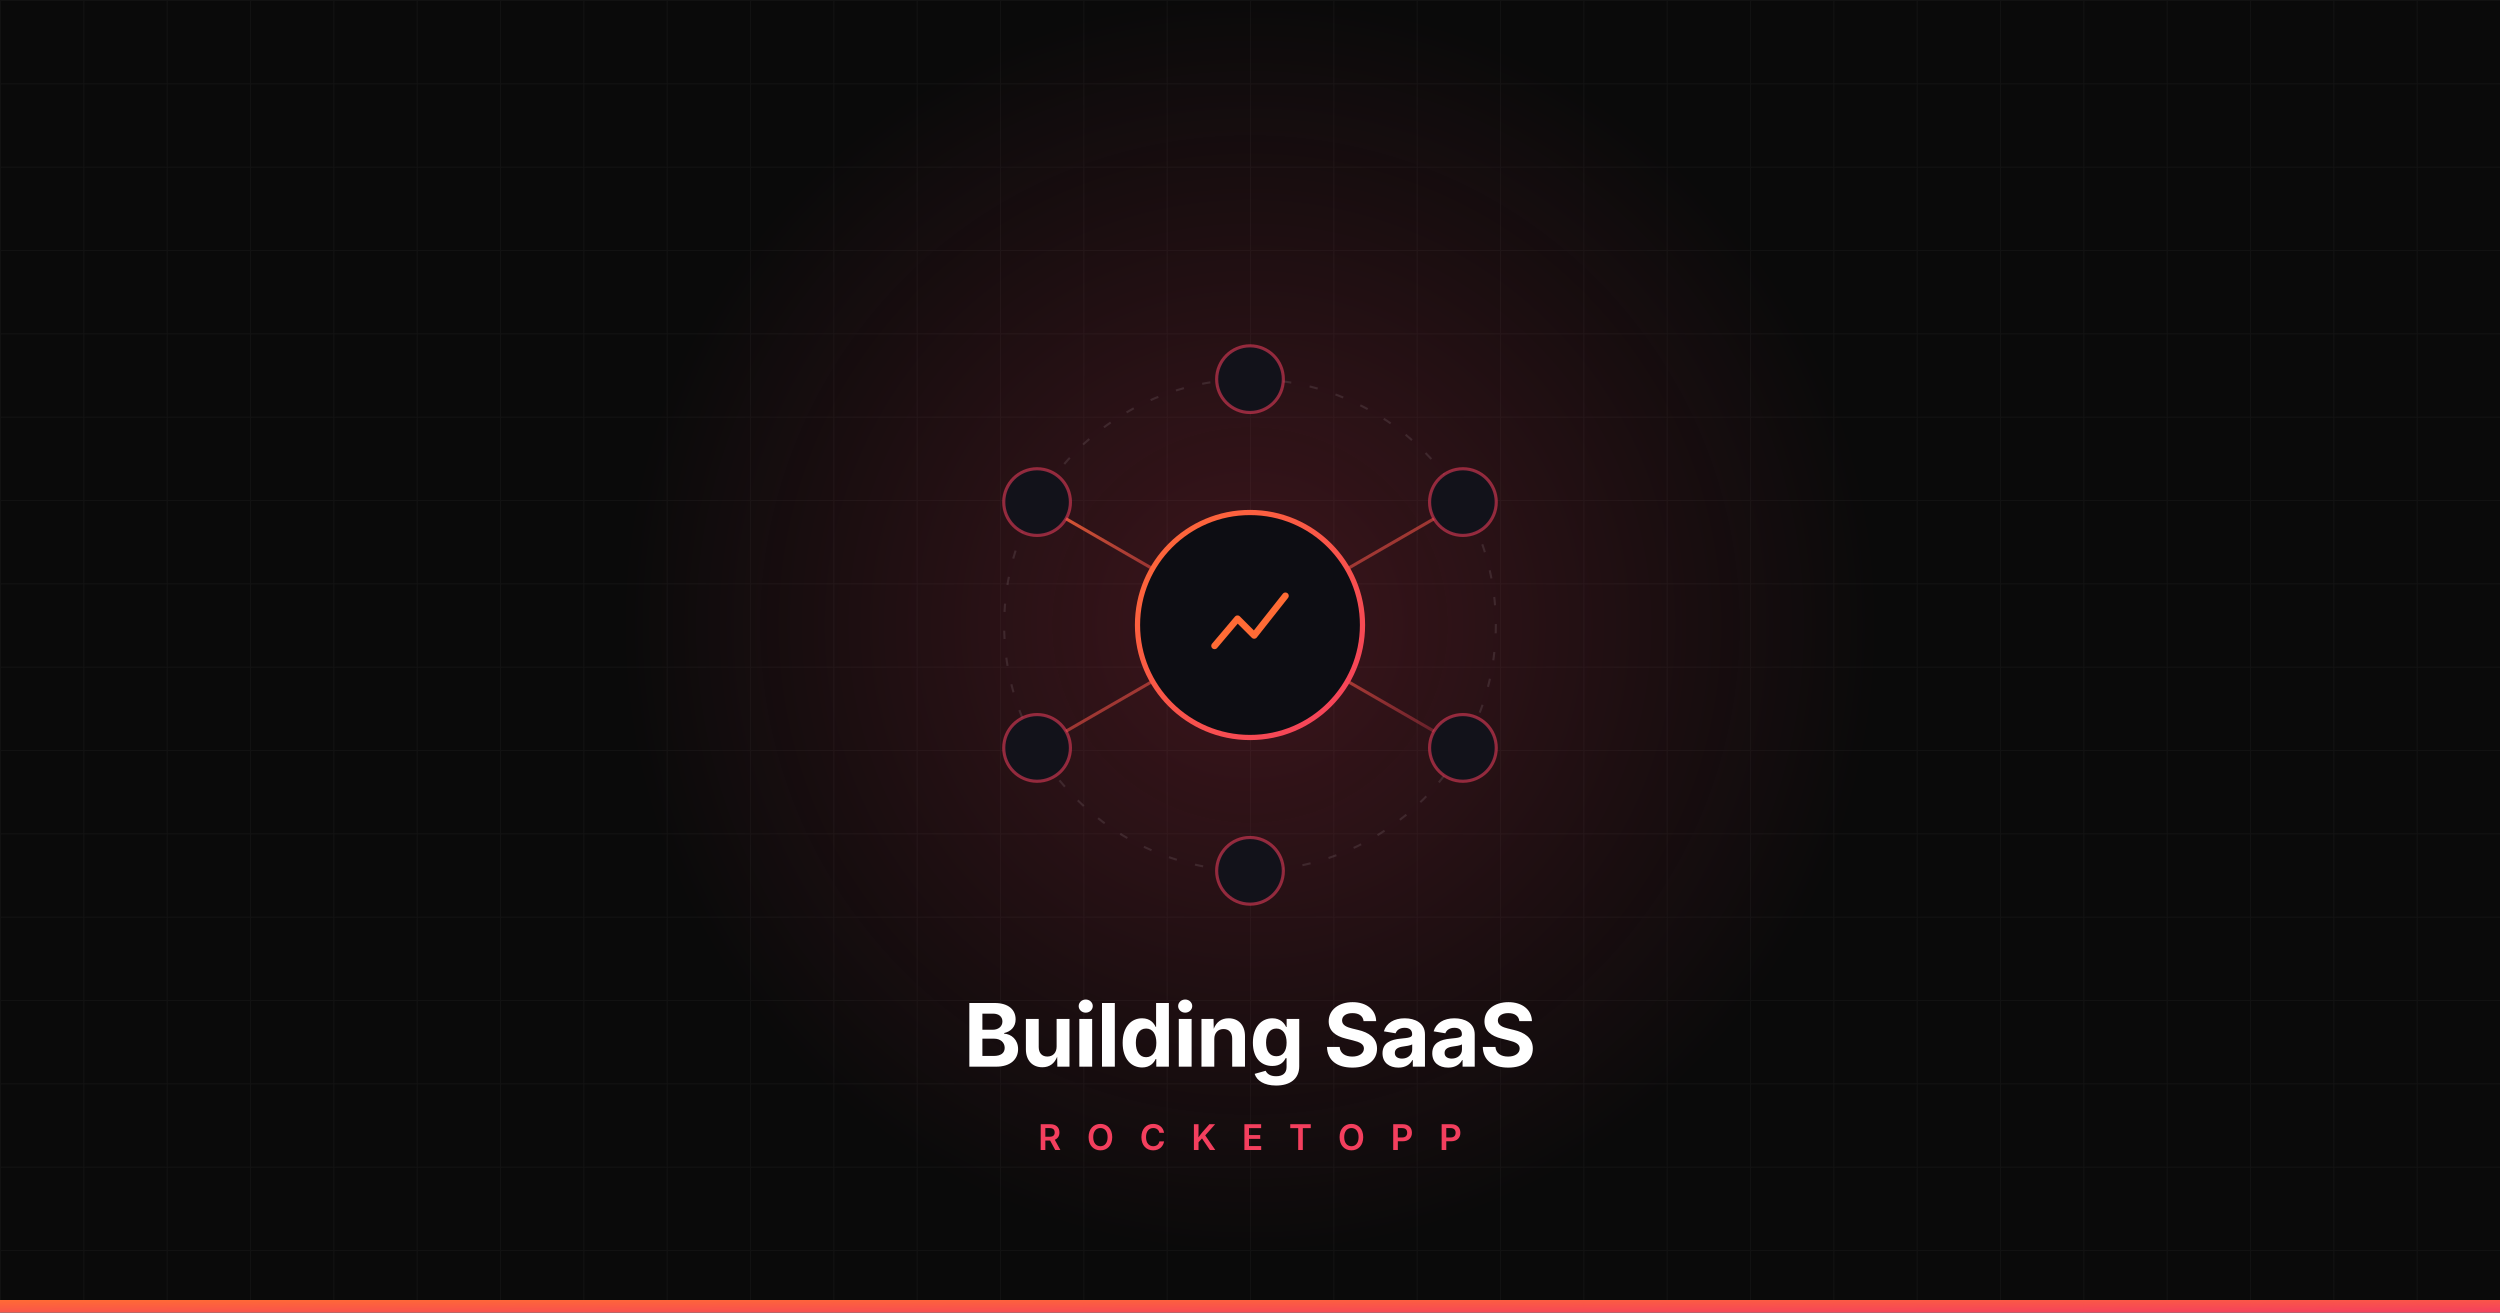
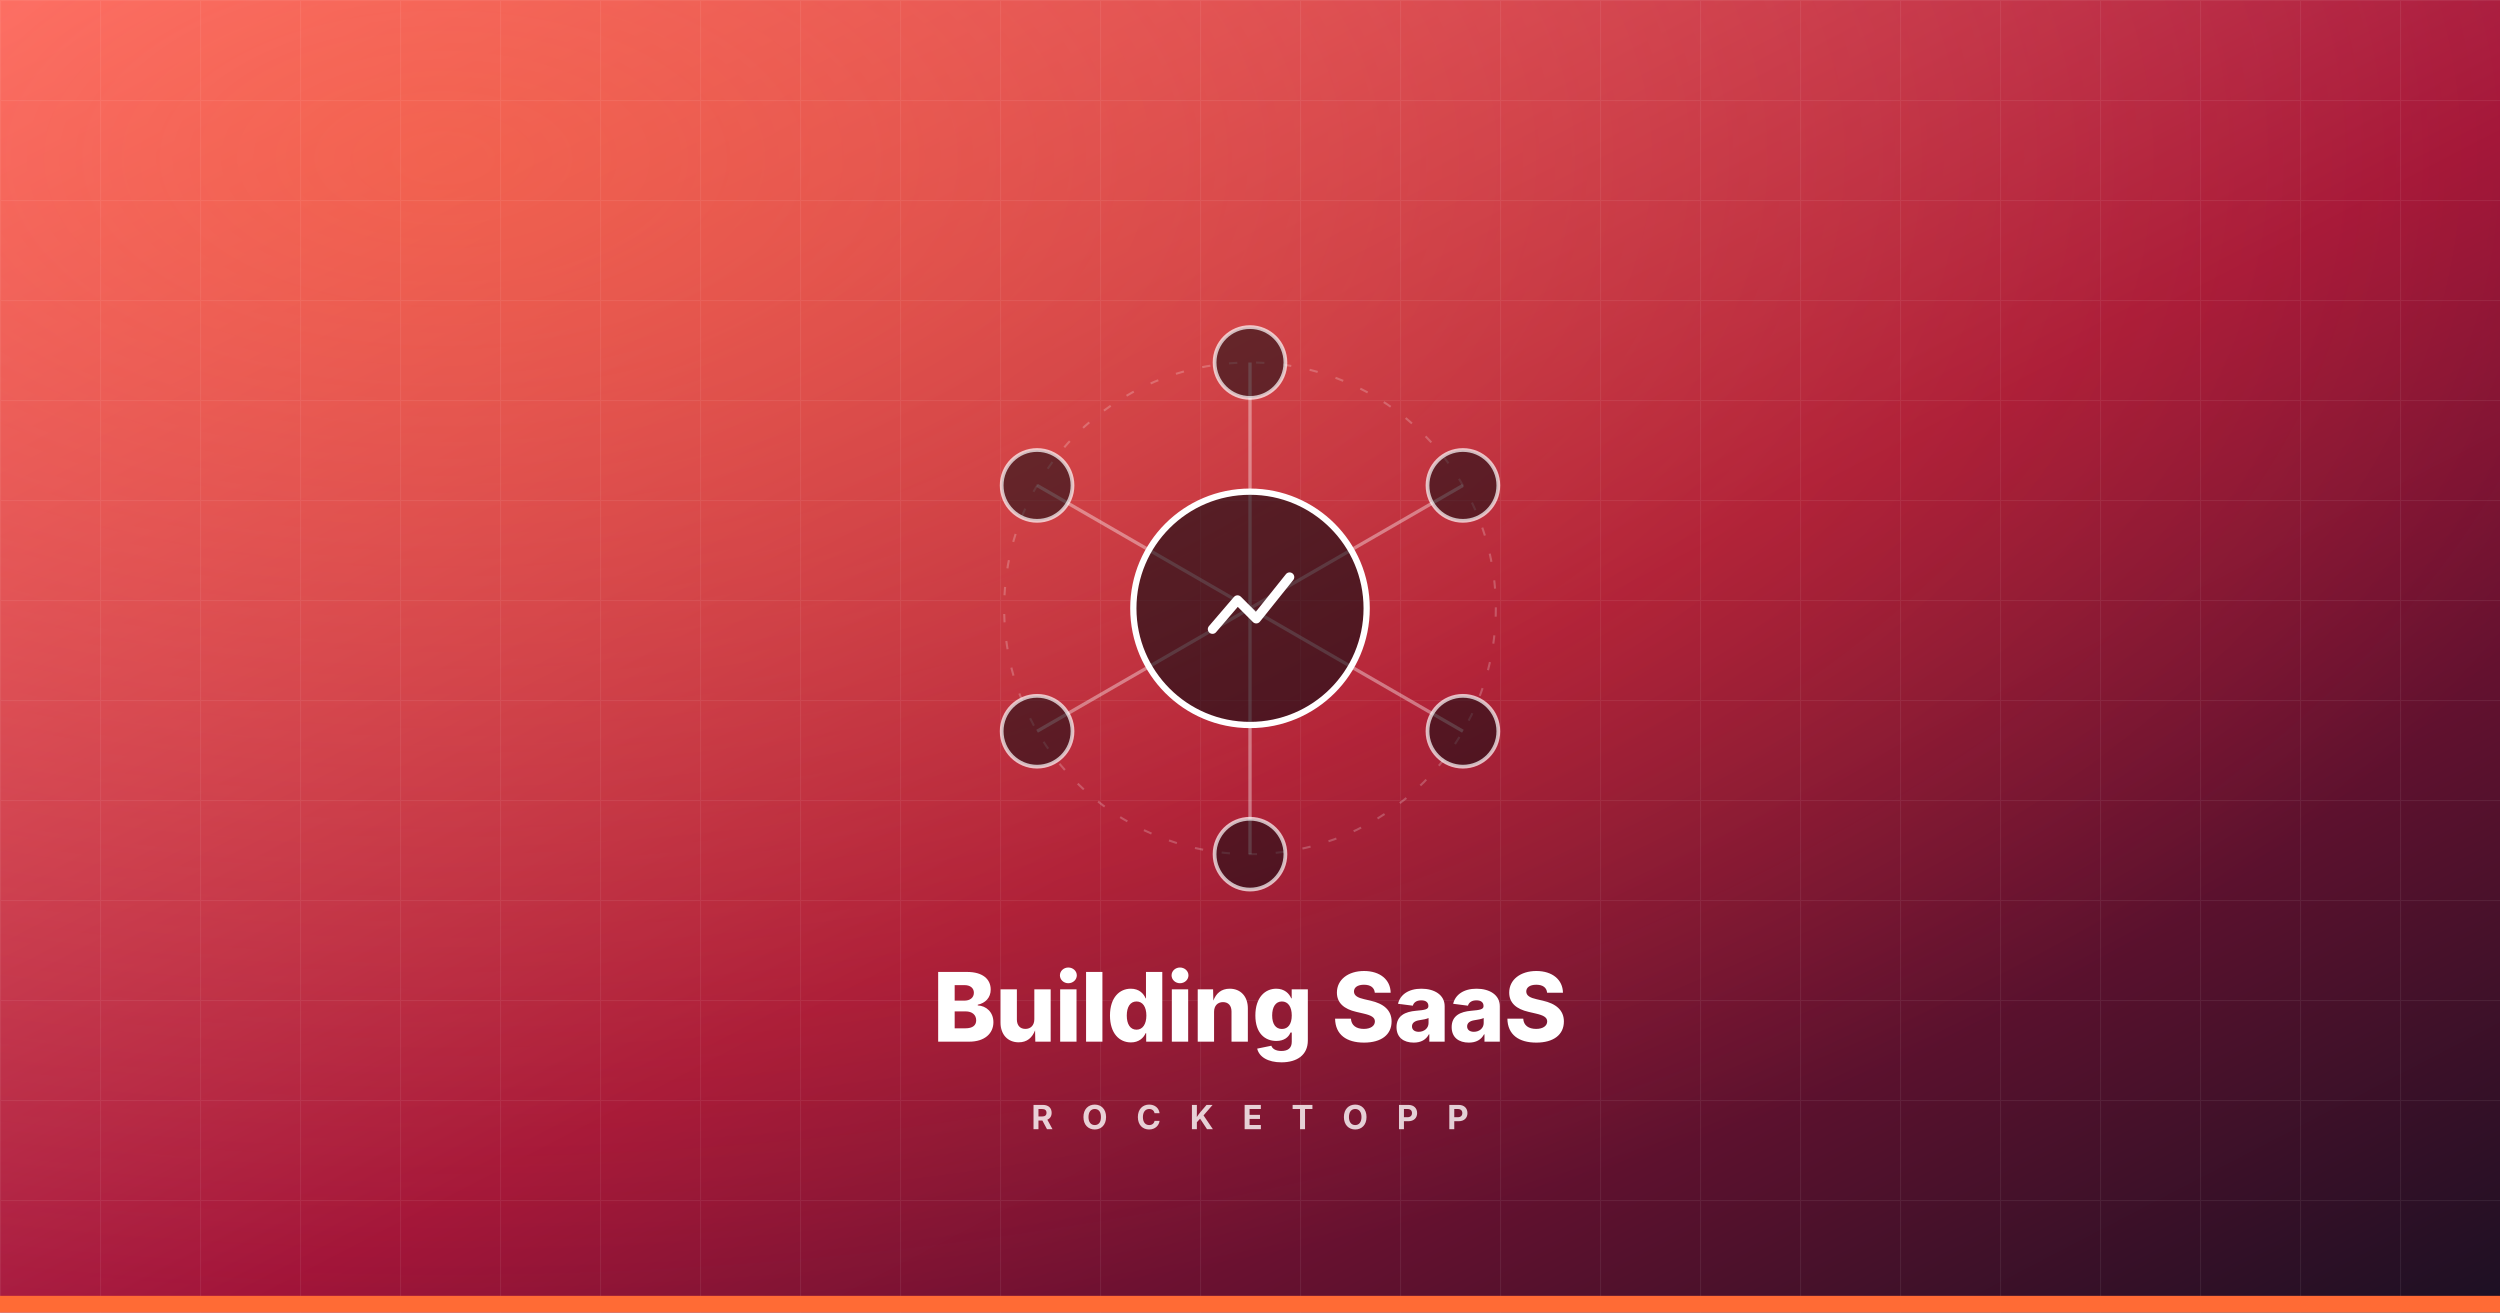
<svg xmlns="http://www.w3.org/2000/svg" viewBox="0 0 1200 630" width="1200" height="630" role="img" aria-label="Building SaaS — RocketOpp">
  <defs>
-     <linearGradient id="lg" x1="0" y1="0" x2="1" y2="1">
-       <stop offset="0" stop-color="#ff6b35" stop-opacity=".9" />
-       <stop offset="1" stop-color="#f43f5e" stop-opacity=".2" />
+     <linearGradient id="bg" x1="0" y1="0" x2="1" y2="1">
+       <stop offset="0" stop-color="#fb7185" />
+       <stop offset=".55" stop-color="#9f1239" />
+       <stop offset="1" stop-color="#1b1023" />
    </linearGradient>
-     <linearGradient id="core" x1="0" y1="0" x2="1" y2="1">
-       <stop offset="0" stop-color="#ff6b35" />
-       <stop offset="1" stop-color="#f43f5e" />
-     </linearGradient>
-     <radialGradient id="glow" cx=".5" cy=".5">
-       <stop offset="0" stop-color="#f43f5e" stop-opacity=".22" />
-       <stop offset="1" stop-color="#f43f5e" stop-opacity="0" />
+     <radialGradient id="warm" cx=".18" cy=".12" r=".9">
+       <stop offset="0" stop-color="#ff6b35" stop-opacity=".55" />
+       <stop offset="1" stop-color="#ff6b35" stop-opacity="0" />
    </radialGradient>
-     <pattern id="grid" width="40" height="40" patternUnits="userSpaceOnUse">
-       <path d="M40 0H0V40" fill="none" stroke="rgba(255,255,255,.035)" stroke-width="1" />
+     <pattern id="grid" width="48" height="48" patternUnits="userSpaceOnUse">
+       <path d="M48 0H0V48" fill="none" stroke="#fff" stroke-opacity=".07" stroke-width="1" />
    </pattern>
  </defs>
-   <rect width="1200" height="630" fill="#0A0A0A" />
+   <rect width="1200" height="630" fill="url(#bg)" />
+   <rect width="1200" height="630" fill="url(#warm)" />
  <rect width="1200" height="630" fill="url(#grid)" />
-   <circle cx="600" cy="300" r="300" fill="url(#glow)" />
-   <circle cx="600" cy="300" r="118" fill="none" stroke="rgba(255,255,255,.10)" stroke-dasharray="4 9" />
-   <line x1="600" y1="300" x2="600.0" y2="182.0" stroke="url(#lg)" stroke-width="1.5" />
-   <circle cx="600.0" cy="182.0" r="16" fill="#12121a" stroke="#f43f5e" stroke-opacity=".55" stroke-width="1.5" />
-   <line x1="600" y1="300" x2="702.2" y2="241.0" stroke="url(#lg)" stroke-width="1.5" />
-   <circle cx="702.2" cy="241.0" r="16" fill="#12121a" stroke="#f43f5e" stroke-opacity=".55" stroke-width="1.5" />
-   <line x1="600" y1="300" x2="702.2" y2="359.0" stroke="url(#lg)" stroke-width="1.5" />
-   <circle cx="702.2" cy="359.0" r="16" fill="#12121a" stroke="#f43f5e" stroke-opacity=".55" stroke-width="1.5" />
-   <line x1="600" y1="300" x2="600.0" y2="418.0" stroke="url(#lg)" stroke-width="1.5" />
-   <circle cx="600.0" cy="418.0" r="16" fill="#12121a" stroke="#f43f5e" stroke-opacity=".55" stroke-width="1.5" />
-   <line x1="600" y1="300" x2="497.8" y2="359.0" stroke="url(#lg)" stroke-width="1.5" />
-   <circle cx="497.8" cy="359.0" r="16" fill="#12121a" stroke="#f43f5e" stroke-opacity=".55" stroke-width="1.5" />
-   <line x1="600" y1="300" x2="497.8" y2="241.0" stroke="url(#lg)" stroke-width="1.5" />
-   <circle cx="497.8" cy="241.0" r="16" fill="#12121a" stroke="#f43f5e" stroke-opacity=".55" stroke-width="1.5" />
-   <circle cx="600" cy="300" r="54" fill="#0d0d13" stroke="url(#core)" stroke-width="2.5" />
-   <path d="M583 310 l11 -13 8 8 15 -19" fill="none" stroke="#ff6b35" stroke-width="3.2" stroke-linecap="round" stroke-linejoin="round" />
-   <text x="600" y="512" text-anchor="middle" fill="#ffffff" font-family="Inter,system-ui,sans-serif" font-size="42" font-weight="700" letter-spacing="-.5">Building SaaS</text>
-   <text x="600" y="552" text-anchor="middle" fill="#f43f5e" font-family="Inter,system-ui,sans-serif" font-size="17" font-weight="600" letter-spacing="4">R O C K E T O P P</text>
-   <rect x="0" y="624" width="1200" height="6" fill="url(#core)" />
+   <circle cx="600" cy="292" r="118" fill="none" stroke="#fff" stroke-opacity=".22" stroke-dasharray="4 9" />
+   <line x1="600" y1="292" x2="600.0" y2="174.0" stroke="#fff" stroke-opacity=".38" stroke-width="1.6" />
+   <circle cx="600.0" cy="174.0" r="17" fill="#0b0b12" fill-opacity=".55" stroke="#fff" stroke-opacity=".7" stroke-width="1.8" />
+   <line x1="600" y1="292" x2="702.2" y2="233.0" stroke="#fff" stroke-opacity=".38" stroke-width="1.6" />
+   <circle cx="702.2" cy="233.0" r="17" fill="#0b0b12" fill-opacity=".55" stroke="#fff" stroke-opacity=".7" stroke-width="1.8" />
+   <line x1="600" y1="292" x2="702.2" y2="351.0" stroke="#fff" stroke-opacity=".38" stroke-width="1.6" />
+   <circle cx="702.2" cy="351.0" r="17" fill="#0b0b12" fill-opacity=".55" stroke="#fff" stroke-opacity=".7" stroke-width="1.8" />
+   <line x1="600" y1="292" x2="600.0" y2="410.0" stroke="#fff" stroke-opacity=".38" stroke-width="1.6" />
+   <circle cx="600.0" cy="410.0" r="17" fill="#0b0b12" fill-opacity=".55" stroke="#fff" stroke-opacity=".7" stroke-width="1.8" />
+   <line x1="600" y1="292" x2="497.8" y2="351.0" stroke="#fff" stroke-opacity=".38" stroke-width="1.6" />
+   <circle cx="497.8" cy="351.0" r="17" fill="#0b0b12" fill-opacity=".55" stroke="#fff" stroke-opacity=".7" stroke-width="1.8" />
+   <line x1="600" y1="292" x2="497.8" y2="233.0" stroke="#fff" stroke-opacity=".38" stroke-width="1.6" />
+   <circle cx="497.8" cy="233.0" r="17" fill="#0b0b12" fill-opacity=".55" stroke="#fff" stroke-opacity=".7" stroke-width="1.8" />
+   <circle cx="600" cy="292" r="56" fill="#0b0b12" fill-opacity=".6" stroke="#fff" stroke-width="3" />
+   <path d="M582 302 l12 -14 9 9 16 -20" fill="none" stroke="#fff" stroke-width="4.5" stroke-linecap="round" stroke-linejoin="round" />
+   <text x="600" y="500" text-anchor="middle" fill="#fff" font-family="Inter,system-ui,sans-serif" font-size="46" font-weight="800" letter-spacing="-.6">Building SaaS</text>
+   <text x="600" y="542" text-anchor="middle" fill="#fff" fill-opacity=".8" font-family="Inter,system-ui,sans-serif" font-size="16" font-weight="700" letter-spacing="5">R O C K E T O P P</text>
+   <rect x="0" y="622" width="1200" height="8" fill="#ff6b35" />
</svg>
